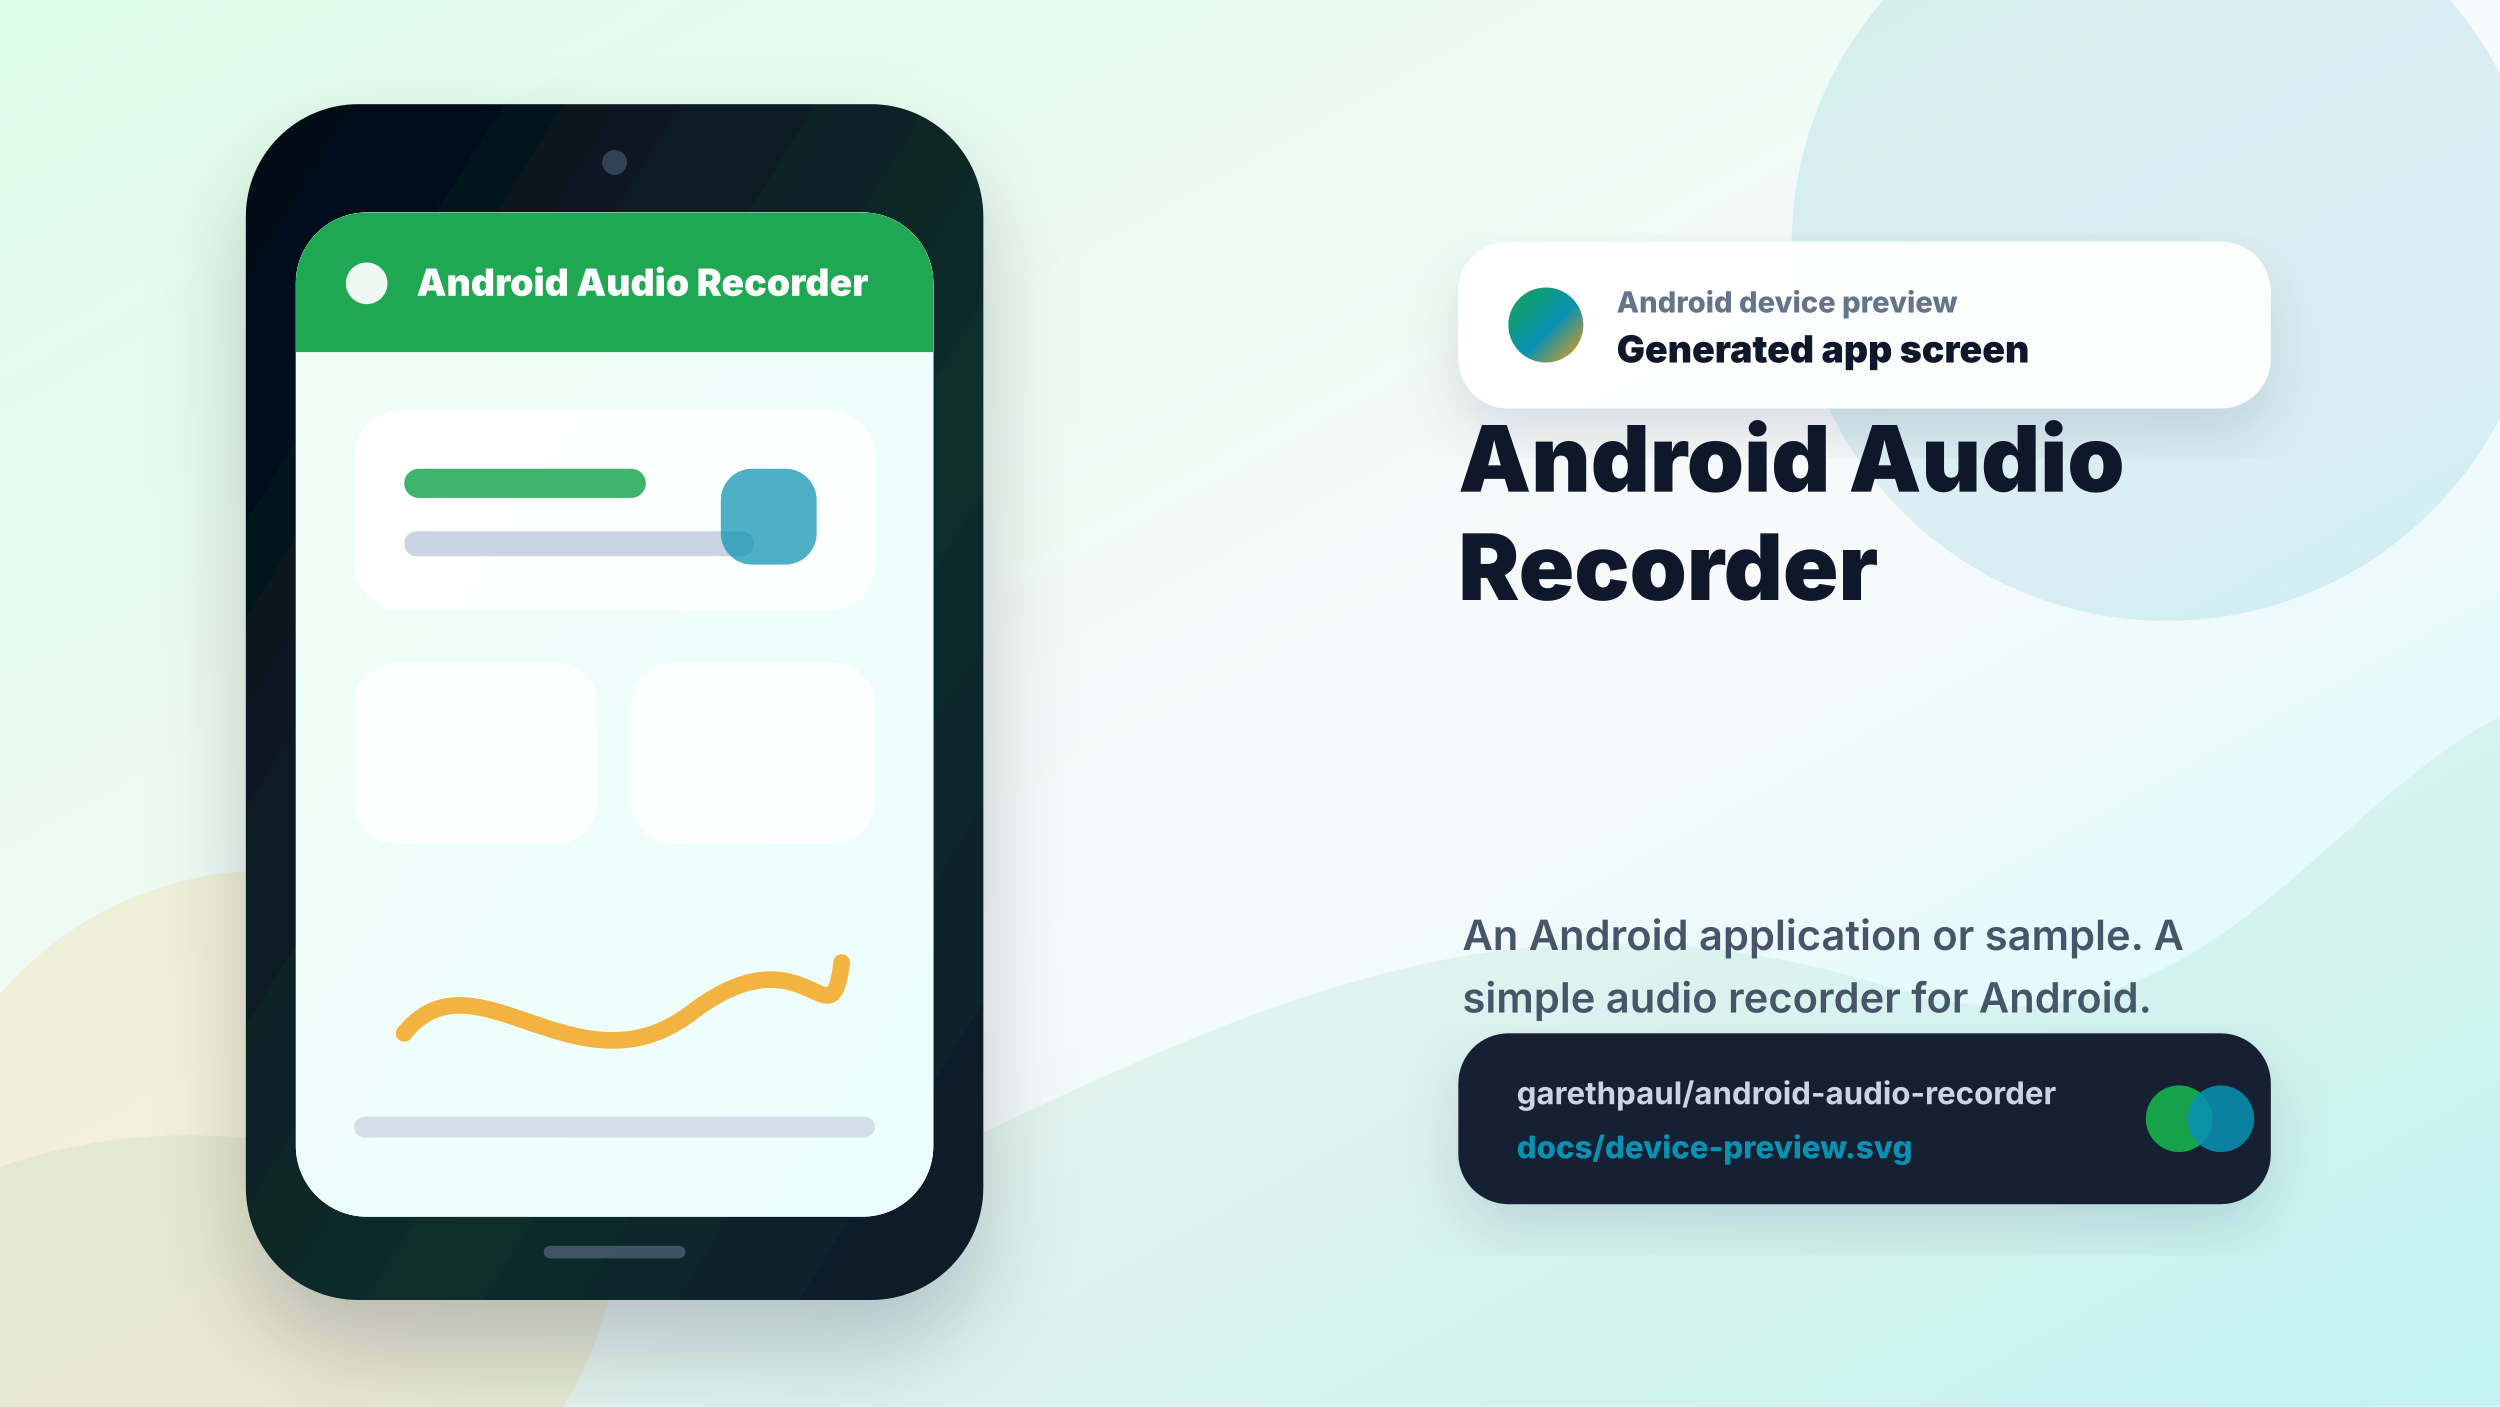
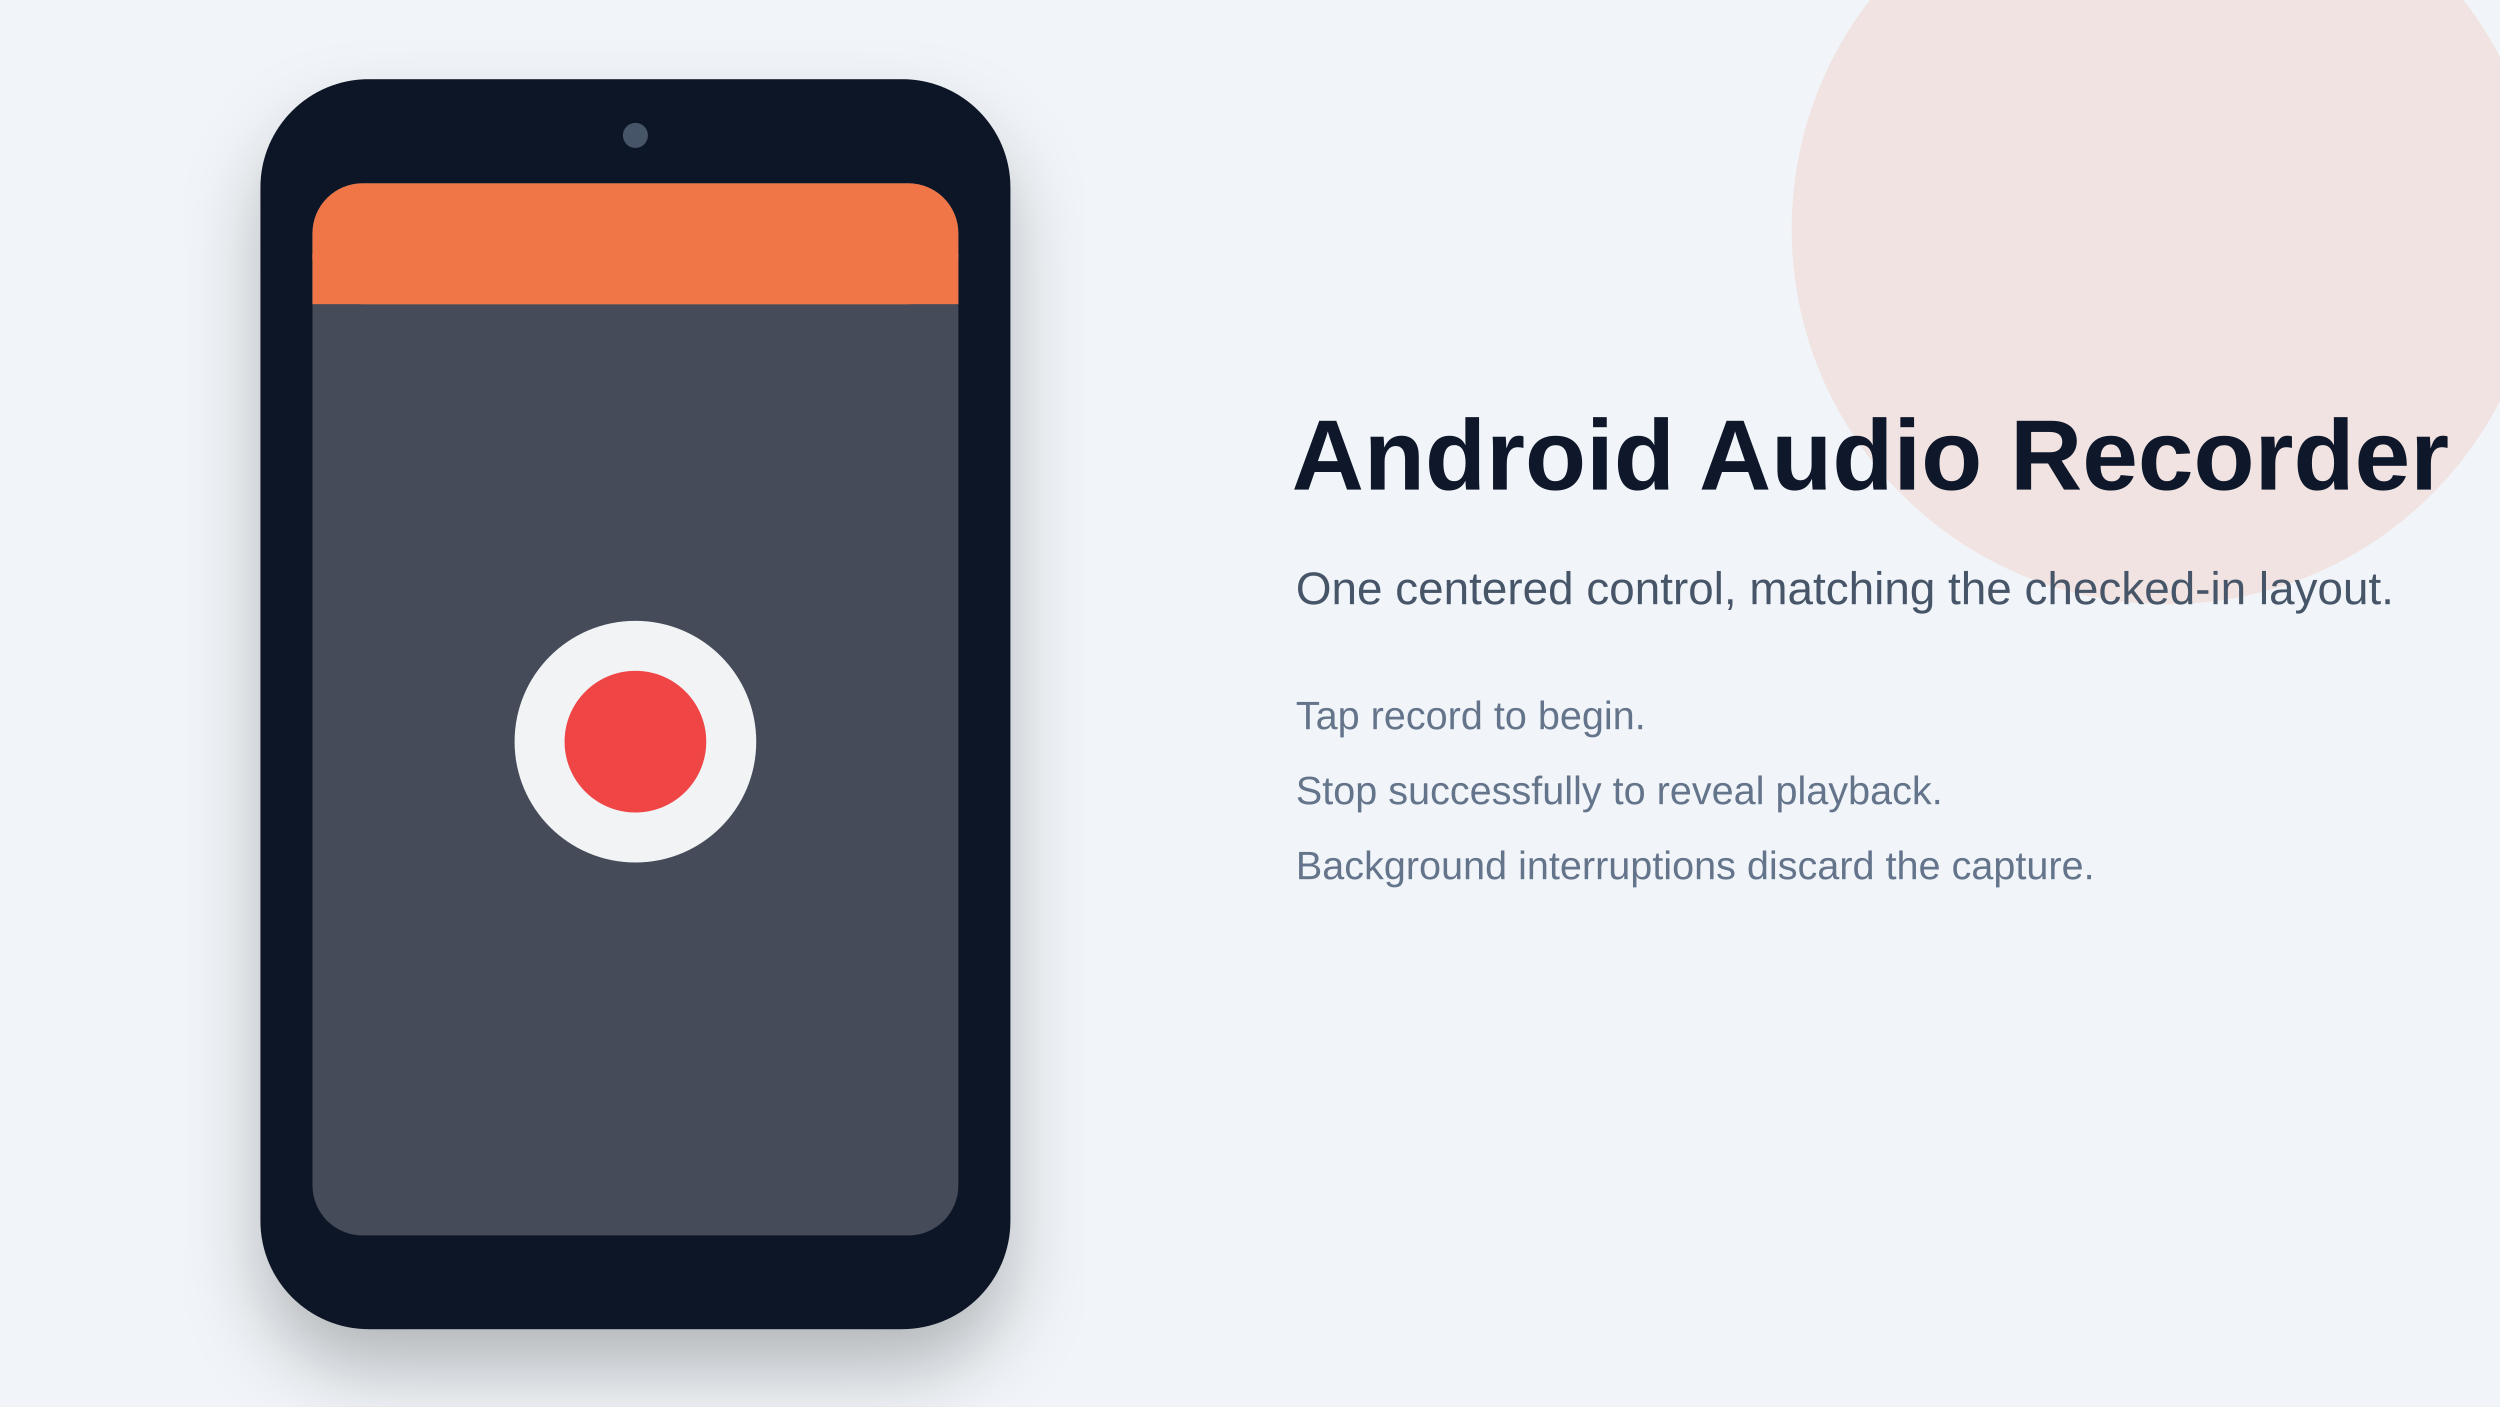
- <svg xmlns="http://www.w3.org/2000/svg" width="1200" height="675" viewBox="0 0 1200 675" role="img" aria-labelledby="dp82rp6-title dp82rp6-desc">
+ <svg xmlns="http://www.w3.org/2000/svg" width="1200" height="675" viewBox="0 0 1200 675" role="img" aria-labelledby="title desc">
  <defs>
-     <linearGradient id="dp82rp6-bg" x1="0" y1="0" x2="1" y2="1">
-       <stop offset="0%" stop-color="#dcfce7" />
-       <stop offset="55%" stop-color="#f8fafc" />
-       <stop offset="100%" stop-color="#cffafe" />
-     </linearGradient>
-     <linearGradient id="dp82rp6-device" x1="0" y1="0" x2="1" y2="1">
-       <stop offset="0%" stop-color="#020617" />
-       <stop offset="62%" stop-color="#0f2f2c" />
-       <stop offset="100%" stop-color="#111827" />
-     </linearGradient>
-     <linearGradient id="dp82rp6-screen" x1="0" y1="0" x2="1" y2="1">
-       <stop offset="0%" stop-color="#f0fdf4" />
-       <stop offset="100%" stop-color="#ecfeff" />
-     </linearGradient>
-     <linearGradient id="dp82rp6-accent" x1="0" y1="0" x2="1" y2="1">
-       <stop offset="0%" stop-color="#16a34a" />
-       <stop offset="55%" stop-color="#0891b2" />
-       <stop offset="100%" stop-color="#f59e0b" />
-     </linearGradient>
-     <filter id="dp82rp6-shadow" x="-20%" y="-20%" width="140%" height="150%">
-       <feDropShadow dx="0" dy="24" stdDeviation="22" flood-color="#0f172a" flood-opacity="0.20" />
+     <filter id="shadow">
+       <feDropShadow dx="0" dy="20" stdDeviation="18" flood-opacity=".25" />
    </filter>
-     <filter id="dp82rp6-softShadow" x="-20%" y="-20%" width="140%" height="150%">
-       <feDropShadow dx="0" dy="12" stdDeviation="14" flood-color="#0f172a" flood-opacity="0.13" />
-     </filter>
-     <clipPath id="dp82rp6-screen-118-50">
-       <rect x="142" y="102" width="306" height="482" rx="34" />
-     </clipPath>
-     <style>.ui { font-family: ui-sans-serif, system-ui, -apple-system, BlinkMacSystemFont, "Segoe UI", sans-serif; letter-spacing: 0; }</style>
+     <style>.t{font-family:Arial,sans-serif}</style>
  </defs>
-   <rect width="1200" height="675" fill="url(#dp82rp6-bg)" />
-   <path d="M0 560 C170 502 282 636 438 560 C612 476 732 420 908 474 C1052 518 1110 390 1200 344 L1200 675 L0 675Z" fill="#16a34a" opacity="0.08" />
-   <circle cx="1040" cy="118" r="180" fill="#0891b2" opacity="0.12" />
-   <circle cx="128" cy="586" r="168" fill="#f59e0b" opacity="0.12" />
-   <g class="ui">
-     <g>
-       <rect x="118" y="50" width="354" height="574" rx="54" fill="url(#dp82rp6-device)" filter="url(#dp82rp6-shadow)" />
-       <rect x="142" y="102" width="306" height="482" rx="34" fill="url(#dp82rp6-screen)" />
-       <g clip-path="url(#dp82rp6-screen-118-50)">
-         <rect x="142" y="102" width="306" height="482" fill="url(#dp82rp6-screen)" />
-         <rect x="142" y="102" width="306" height="67" fill="#16a34a" opacity="0.95" />
-         <circle cx="176" cy="136" r="10" fill="#ffffff" opacity="0.92" />
-         <text x="200" y="142" fill="#ffffff" font-size="18" font-weight="850">Android Audio Recorder</text>
-         <rect x="170" y="197" width="250" height="96" rx="22" fill="#ffffff" opacity="0.93" />
-         <rect x="194" y="225" width="116" height="14" rx="7" fill="#16a34a" opacity="0.82" />
-         <rect x="194" y="255" width="168" height="12" rx="6" fill="#cbd5e1" />
-         <rect x="346" y="225" width="46" height="46" rx="15" fill="#0891b2" opacity="0.72" />
-         <rect x="170" y="318" width="117" height="87" rx="20" fill="#ffffff" opacity="0.84" />
-         <rect x="303" y="318" width="117" height="87" rx="20" fill="#ffffff" opacity="0.84" />
-         <path d="M194 496 C 228 454, 277 528, 332 486 S 399 504, 404 462" fill="none" stroke="#f59e0b" stroke-width="8" stroke-linecap="round" opacity="0.78" />
-         <rect x="170" y="536" width="250" height="10" rx="5" fill="#cbd5e1" opacity="0.76" />
-       </g>
-       <circle cx="295" cy="78" r="6" fill="#334155" />
-       <rect x="261" y="598" width="68" height="6" rx="3" fill="#64748b" opacity="0.58" />
-     </g>
-     <g transform="translate(700 116)">
-       <rect x="0" y="0" width="390" height="80" rx="24" fill="#ffffff" opacity="0.92" filter="url(#dp82rp6-softShadow)" />
-       <circle cx="42" cy="40" r="18" fill="url(#dp82rp6-accent)" />
-       <text x="76" y="34" fill="#64748b" font-size="14" font-weight="800" text-transform="uppercase">Android device preview</text>
-       <text x="76" y="58" fill="#0f172a" font-size="18" font-weight="850">Generated app screen</text>
-     </g>
-     <g transform="translate(700 236)">
-       <text x="0" y="0" fill="#0f172a" font-size="44" font-weight="850">Android Audio</text>
-       <text x="0" y="52" fill="#0f172a" font-size="44" font-weight="850">Recorder</text>
-       <text x="2" y="220" fill="#475569" font-size="20" font-weight="560">An Android application or sample. A</text>
-       <text x="2" y="250" fill="#475569" font-size="20" font-weight="560">simple audio recorder for Android.</text>
-     </g>
-     <g transform="translate(700 496)">
-       <rect x="0" y="0" width="390" height="82" rx="24" fill="#0f172a" opacity="0.95" filter="url(#dp82rp6-softShadow)" />
-       <text x="28" y="34" fill="#cbd5e1" font-size="15" font-weight="750">garethpaul/android-audio-recorder</text>
-       <text x="28" y="60" fill="#0891b2" font-size="15" font-weight="800">docs/device-preview.svg</text>
-       <circle cx="346" cy="41" r="16" fill="#16a34a" />
-       <circle cx="366" cy="41" r="16" fill="#0891b2" opacity="0.86" />
-     </g>
+   <rect width="1200" height="675" fill="#f1f5f9" />
+   <circle cx="1040" cy="110" r="180" fill="#F07547" opacity=".14" />
+   <g filter="url(#shadow)">
+     <rect x="125" y="38" width="360" height="600" rx="52" fill="#111827" />
+     <rect x="150" y="88" width="310" height="505" rx="24" fill="#444C58" />
+     <rect x="150" y="88" width="310" height="58" rx="24" fill="#F07547" />
+     <rect x="150" y="122" width="310" height="24" fill="#F07547" />
+     <circle cx="305" cy="356" r="58" fill="#f8fafc" opacity=".96" />
+     <circle cx="305" cy="356" r="34" fill="#ef4444" />
+     <circle cx="305" cy="65" r="6" fill="#475569" />
+   </g>
+   <g class="t">
+     <text x="620" y="235" fill="#0f172a" font-size="48" font-weight="800">Android Audio Recorder</text>
+     <text x="622" y="290" fill="#475569" font-size="22">One centered control, matching the checked-in layout.</text>
+     <text x="622" y="350" fill="#64748b" font-size="19">Tap record to begin.</text>
+     <text x="622" y="386" fill="#64748b" font-size="19">Stop successfully to reveal playback.</text>
+     <text x="622" y="422" fill="#64748b" font-size="19">Background interruptions discard the capture.</text>
  </g>
</svg>
